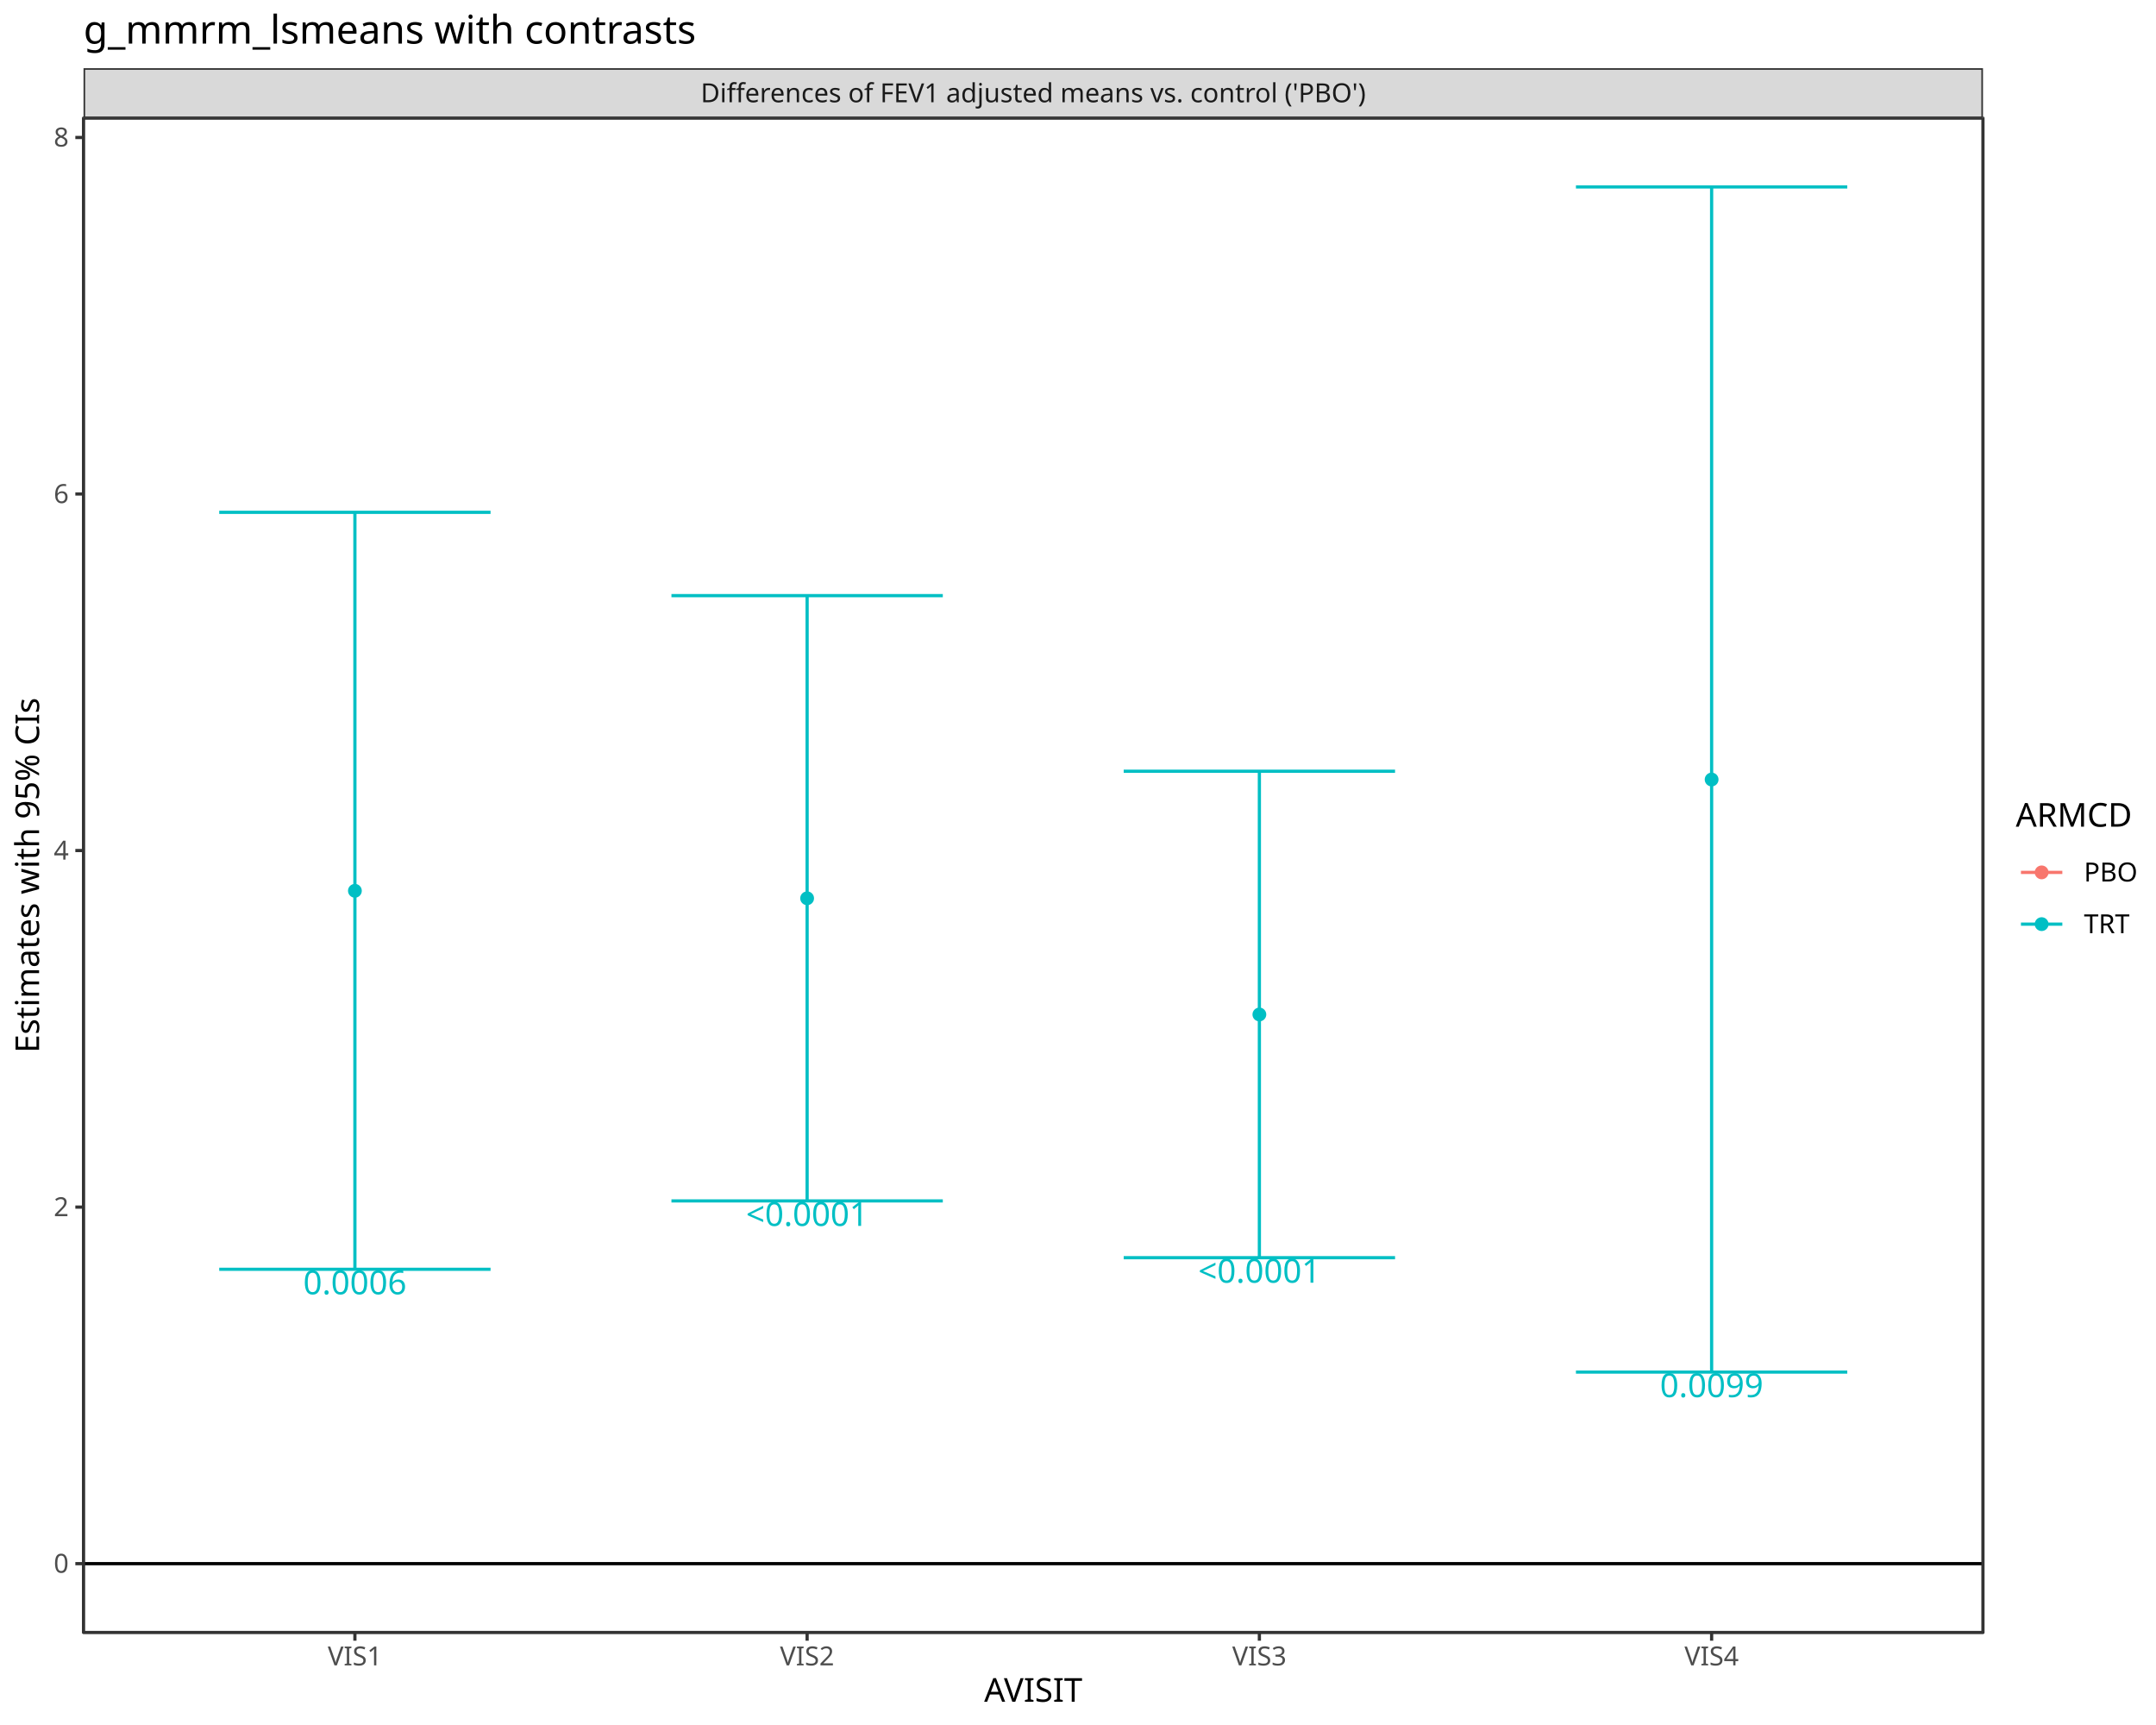
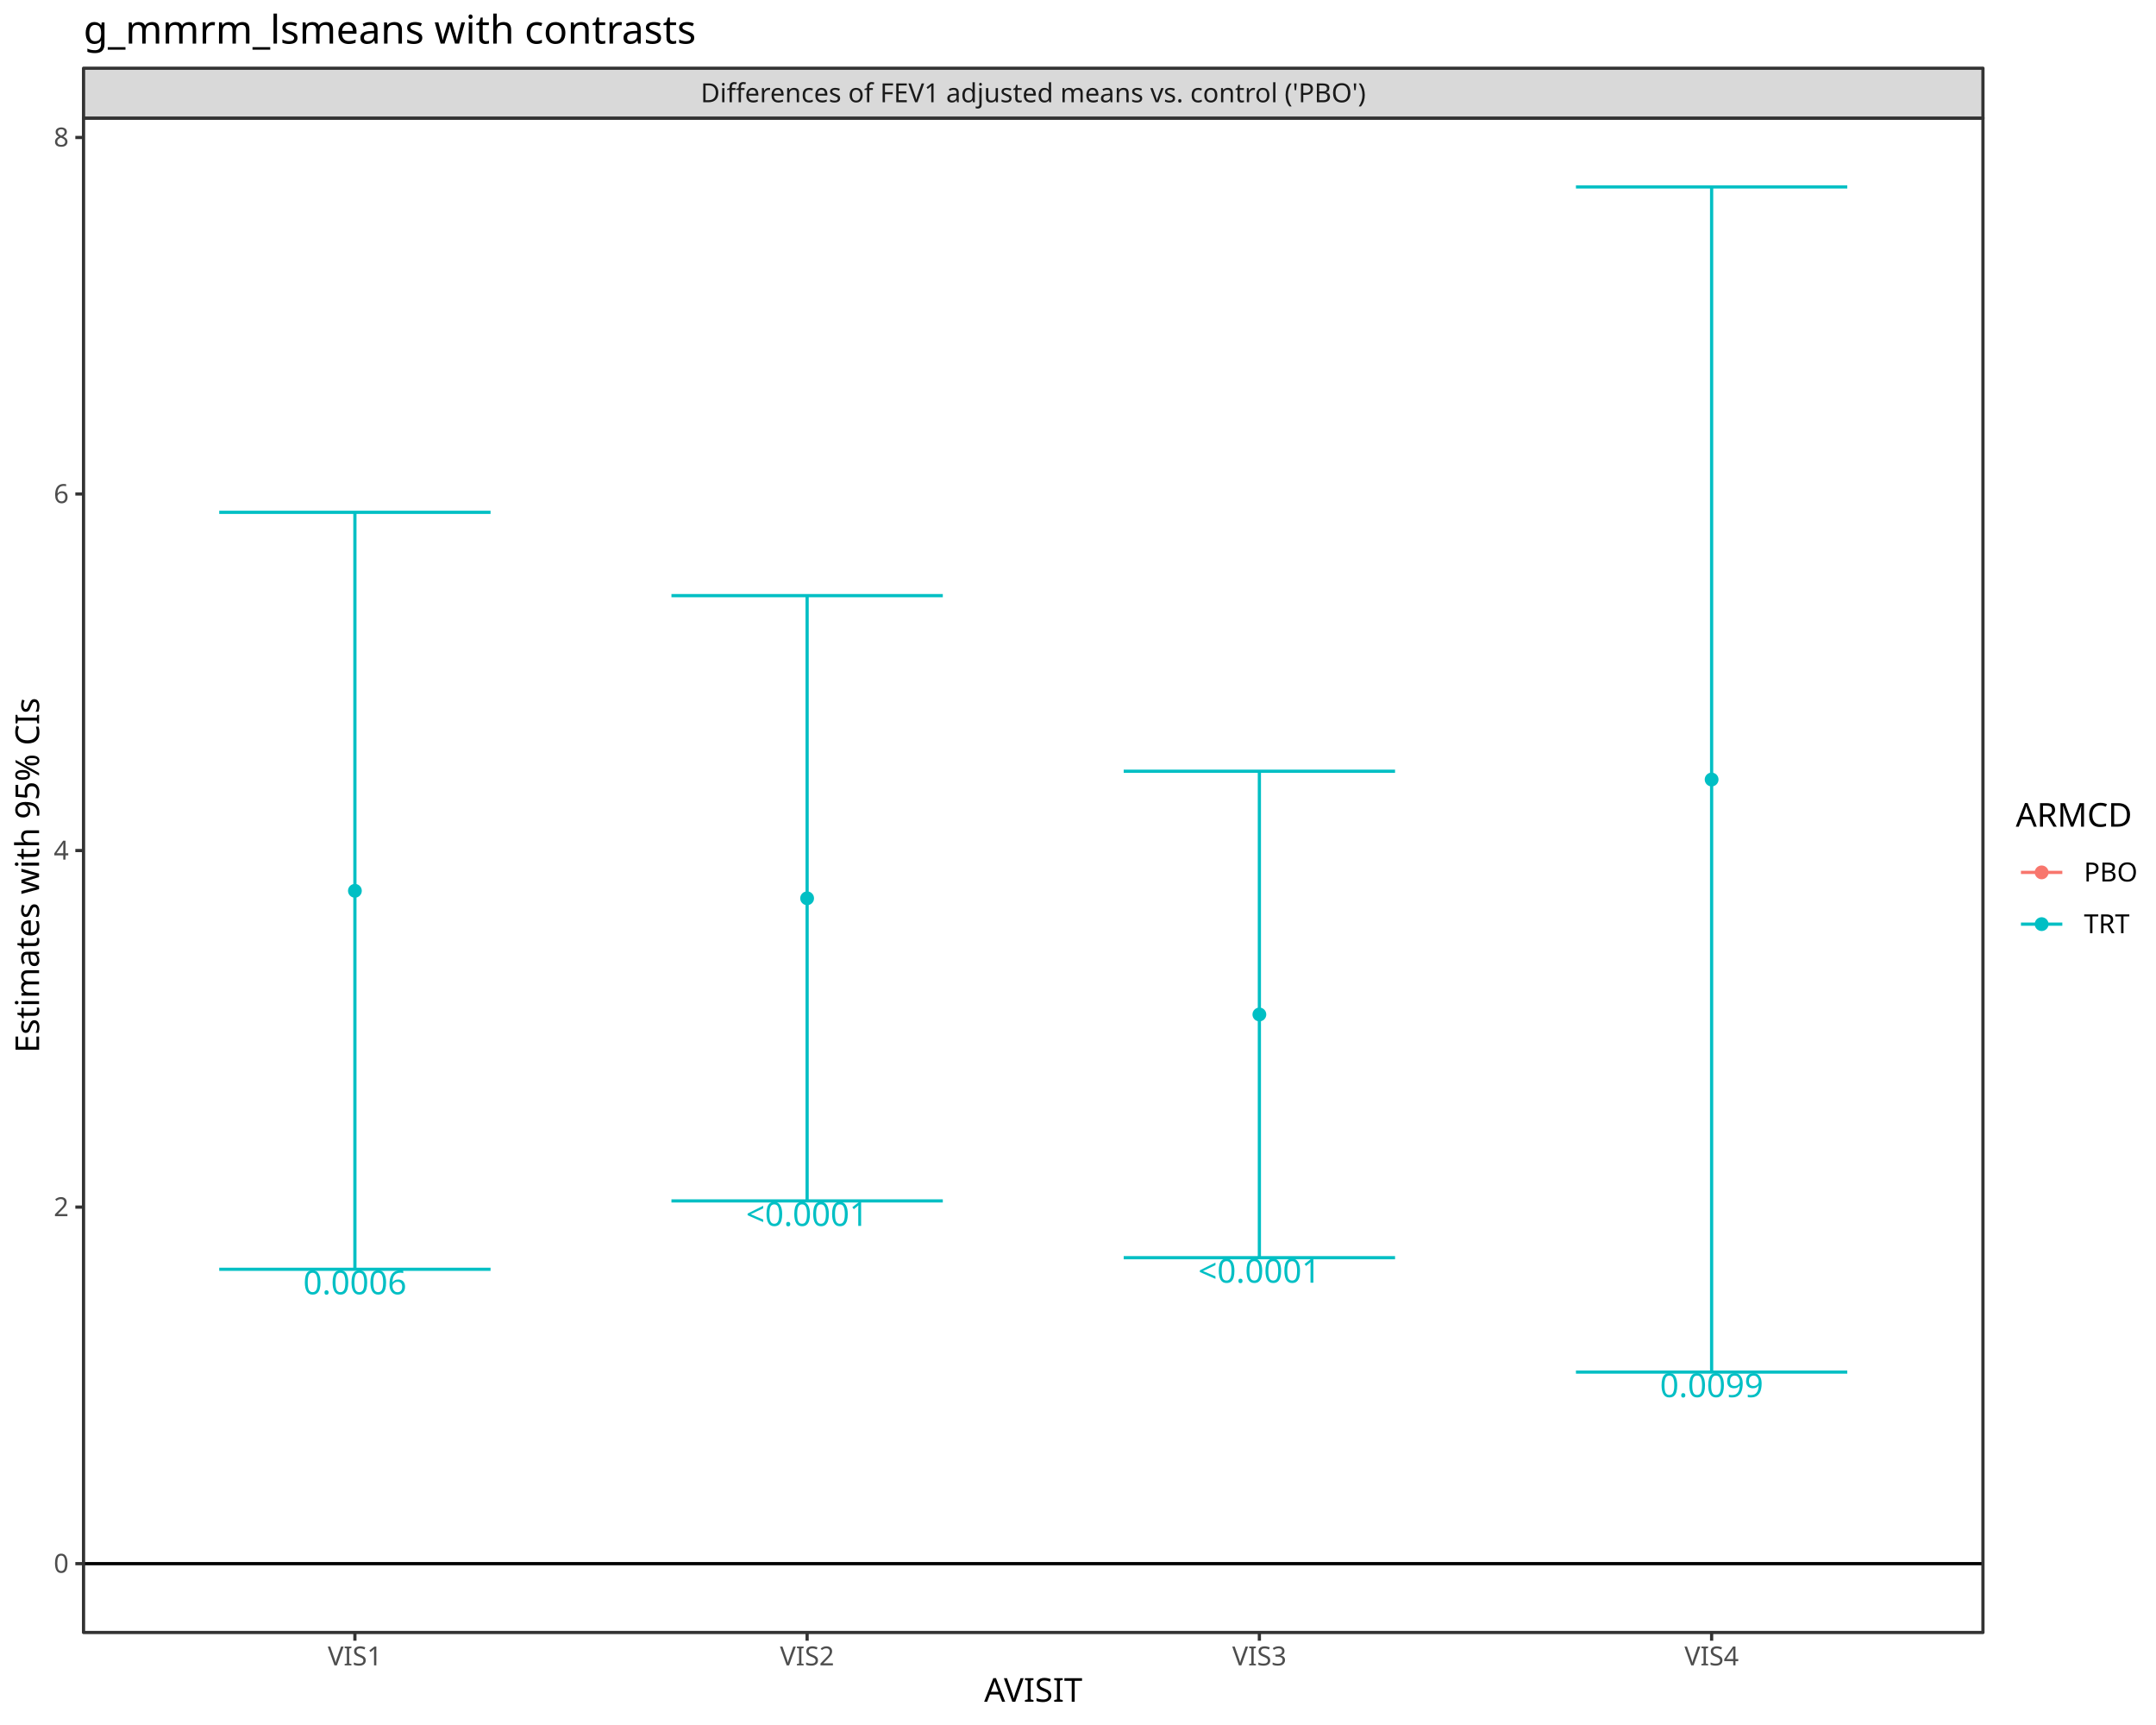
<svg xmlns="http://www.w3.org/2000/svg" class="svglite" data-engine-version="2.0" width="720.00pt" height="576.00pt" viewBox="0 0 720.00 576.00">
  <defs>
    <style type="text/css">
    .svglite line, .svglite polyline, .svglite polygon, .svglite path, .svglite rect, .svglite circle {
      fill: none;
      stroke: #000000;
      stroke-linecap: round;
      stroke-linejoin: round;
      stroke-miterlimit: 10.00;
    }
  </style>
  </defs>
  <rect width="100%" height="100%" style="stroke: none; fill: #FFFFFF;" />
  <defs>
    <clipPath id="cpMC4wMHw3MjAuMDB8MC4wMHw1NzYuMDA=">
      <rect x="0.00" y="0.00" width="720.00" height="576.00" />
    </clipPath>
  </defs>
  <g clip-path="url(#cpMC4wMHw3MjAuMDB8MC4wMHw1NzYuMDA=)">
    <rect x="0.00" y="0.00" width="720.00" height="576.00" style="stroke-width: 1.07; stroke: #FFFFFF; fill: #FFFFFF;" />
    <rect x="27.90" y="39.43" width="634.31" height="505.68" style="stroke-width: 1.07; stroke: none; fill: #FFFFFF;" />
    <polyline points="73.21,171.07 163.82,171.07 " style="stroke-width: 1.07; stroke: #00BFC4; stroke-linecap: butt;" />
    <polyline points="118.52,171.07 118.52,423.83 " style="stroke-width: 1.07; stroke: #00BFC4; stroke-linecap: butt;" />
    <polyline points="73.21,423.83 163.82,423.83 " style="stroke-width: 1.07; stroke: #00BFC4; stroke-linecap: butt;" />
    <polyline points="224.23,198.90 314.85,198.90 " style="stroke-width: 1.07; stroke: #00BFC4; stroke-linecap: butt;" />
    <polyline points="269.54,198.90 269.54,401.00 " style="stroke-width: 1.07; stroke: #00BFC4; stroke-linecap: butt;" />
    <polyline points="224.23,401.00 314.85,401.00 " style="stroke-width: 1.07; stroke: #00BFC4; stroke-linecap: butt;" />
    <polyline points="375.26,257.53 465.88,257.53 " style="stroke-width: 1.07; stroke: #00BFC4; stroke-linecap: butt;" />
    <polyline points="420.57,257.53 420.57,419.96 " style="stroke-width: 1.07; stroke: #00BFC4; stroke-linecap: butt;" />
    <polyline points="375.26,419.96 465.88,419.96 " style="stroke-width: 1.07; stroke: #00BFC4; stroke-linecap: butt;" />
    <polyline points="526.29,62.42 616.90,62.42 " style="stroke-width: 1.07; stroke: #00BFC4; stroke-linecap: butt;" />
    <polyline points="571.60,62.42 571.60,458.16 " style="stroke-width: 1.07; stroke: #00BFC4; stroke-linecap: butt;" />
    <polyline points="526.29,458.16 616.90,458.16 " style="stroke-width: 1.07; stroke: #00BFC4; stroke-linecap: butt;" />
    <circle cx="118.52" cy="297.45" r="1.95" style="stroke-width: 0.71; stroke: #00BFC4; fill: #00BFC4;" />
    <circle cx="269.54" cy="299.95" r="1.95" style="stroke-width: 0.71; stroke: #00BFC4; fill: #00BFC4;" />
    <circle cx="420.57" cy="338.75" r="1.95" style="stroke-width: 0.71; stroke: #00BFC4; fill: #00BFC4;" />
    <circle cx="571.60" cy="260.29" r="1.95" style="stroke-width: 0.71; stroke: #00BFC4; fill: #00BFC4;" />
    <line x1="27.90" y1="522.13" x2="662.21" y2="522.13" style="stroke-width: 1.07; stroke-linecap: butt;" />
    <text x="118.52" y="432.18" text-anchor="middle" style="font-size: 11.04px; fill: #00BFC4; font-family: sans;" textLength="33.77px" lengthAdjust="spacingAndGlyphs">0.0006</text>
    <text x="269.54" y="409.35" text-anchor="middle" style="font-size: 11.04px; fill: #00BFC4; font-family: sans;" textLength="40.22px" lengthAdjust="spacingAndGlyphs">&lt;0.0001</text>
    <text x="420.57" y="428.31" text-anchor="middle" style="font-size: 11.04px; fill: #00BFC4; font-family: sans;" textLength="40.22px" lengthAdjust="spacingAndGlyphs">&lt;0.0001</text>
    <text x="571.60" y="466.52" text-anchor="middle" style="font-size: 11.04px; fill: #00BFC4; font-family: sans;" textLength="33.77px" lengthAdjust="spacingAndGlyphs">0.0099</text>
    <rect x="27.90" y="39.43" width="634.31" height="505.68" style="stroke-width: 1.07; stroke: #333333;" />
-   </g>
-   <defs>
-     <clipPath id="cpMjcuOTB8NjYyLjIxfDIyLjc4fDM5LjQz">
-       <rect x="27.90" y="22.78" width="634.31" height="16.65" />
-     </clipPath>
-   </defs>
-   <g clip-path="url(#cpMjcuOTB8NjYyLjIxfDIyLjc4fDM5LjQz)">
    <rect x="27.90" y="22.78" width="634.31" height="16.65" style="stroke-width: 1.07; stroke: #333333; fill: #D9D9D9;" />
    <text x="345.06" y="34.14" text-anchor="middle" style="font-size: 8.80px; fill: #1A1A1A; font-family: sans;" textLength="216.15px" lengthAdjust="spacingAndGlyphs">Differences of FEV1 adjusted means vs. control ('PBO')</text>
-   </g>
-   <g clip-path="url(#cpMC4wMHw3MjAuMDB8MC4wMHw1NzYuMDA=)">
    <polyline points="118.52,547.85 118.52,545.11 " style="stroke-width: 1.07; stroke: #333333; stroke-linecap: butt;" />
    <polyline points="269.54,547.85 269.54,545.11 " style="stroke-width: 1.07; stroke: #333333; stroke-linecap: butt;" />
    <polyline points="420.57,547.85 420.57,545.11 " style="stroke-width: 1.07; stroke: #333333; stroke-linecap: butt;" />
    <polyline points="571.60,547.85 571.60,545.11 " style="stroke-width: 1.07; stroke: #333333; stroke-linecap: butt;" />
    <text x="118.52" y="556.10" text-anchor="middle" style="font-size: 8.80px; fill: #4D4D4D; font-family: sans;" textLength="19.08px" lengthAdjust="spacingAndGlyphs">VIS1</text>
    <text x="269.54" y="556.10" text-anchor="middle" style="font-size: 8.80px; fill: #4D4D4D; font-family: sans;" textLength="19.08px" lengthAdjust="spacingAndGlyphs">VIS2</text>
    <text x="420.57" y="556.10" text-anchor="middle" style="font-size: 8.80px; fill: #4D4D4D; font-family: sans;" textLength="19.08px" lengthAdjust="spacingAndGlyphs">VIS3</text>
    <text x="571.60" y="556.10" text-anchor="middle" style="font-size: 8.80px; fill: #4D4D4D; font-family: sans;" textLength="19.08px" lengthAdjust="spacingAndGlyphs">VIS4</text>
    <text x="22.97" y="525.16" text-anchor="end" style="font-size: 8.80px; fill: #4D4D4D; font-family: sans;" textLength="4.89px" lengthAdjust="spacingAndGlyphs">0</text>
    <text x="22.97" y="406.10" text-anchor="end" style="font-size: 8.80px; fill: #4D4D4D; font-family: sans;" textLength="4.89px" lengthAdjust="spacingAndGlyphs">2</text>
    <text x="22.97" y="287.04" text-anchor="end" style="font-size: 8.80px; fill: #4D4D4D; font-family: sans;" textLength="4.89px" lengthAdjust="spacingAndGlyphs">4</text>
    <text x="22.97" y="167.98" text-anchor="end" style="font-size: 8.80px; fill: #4D4D4D; font-family: sans;" textLength="4.89px" lengthAdjust="spacingAndGlyphs">6</text>
    <text x="22.97" y="48.92" text-anchor="end" style="font-size: 8.80px; fill: #4D4D4D; font-family: sans;" textLength="4.89px" lengthAdjust="spacingAndGlyphs">8</text>
    <polyline points="25.16,522.13 27.90,522.13 " style="stroke-width: 1.07; stroke: #333333; stroke-linecap: butt;" />
    <polyline points="25.16,403.07 27.90,403.07 " style="stroke-width: 1.07; stroke: #333333; stroke-linecap: butt;" />
    <polyline points="25.16,284.01 27.90,284.01 " style="stroke-width: 1.07; stroke: #333333; stroke-linecap: butt;" />
    <polyline points="25.16,164.95 27.90,164.95 " style="stroke-width: 1.07; stroke: #333333; stroke-linecap: butt;" />
    <polyline points="25.16,45.90 27.90,45.90 " style="stroke-width: 1.07; stroke: #333333; stroke-linecap: butt;" />
    <text x="345.06" y="568.24" text-anchor="middle" style="font-size: 11.00px; font-family: sans;" textLength="34.85px" lengthAdjust="spacingAndGlyphs">AVISIT</text>
    <text transform="translate(13.05,292.27) rotate(-90)" text-anchor="middle" style="font-size: 11.00px; font-family: sans;" textLength="115.56px" lengthAdjust="spacingAndGlyphs">Estimates with 95% CIs</text>
    <rect x="673.17" y="267.33" width="41.35" height="49.89" style="stroke-width: 1.07; stroke: none; fill: #FFFFFF;" />
    <text x="673.17" y="276.04" style="font-size: 11.00px; font-family: sans;" textLength="40.35px" lengthAdjust="spacingAndGlyphs">ARMCD</text>
    <rect x="673.17" y="282.66" width="17.28" height="17.28" style="stroke-width: 1.07; stroke: none; fill: #FFFFFF;" />
    <line x1="674.90" y1="291.30" x2="688.72" y2="291.30" style="stroke-width: 1.07; stroke: #F8766D; stroke-linecap: butt;" />
    <circle cx="681.81" cy="291.30" r="1.95" style="stroke-width: 0.71; stroke: #F8766D; fill: #F8766D;" />
    <rect x="673.17" y="299.94" width="17.28" height="17.28" style="stroke-width: 1.07; stroke: none; fill: #FFFFFF;" />
    <line x1="674.90" y1="308.58" x2="688.72" y2="308.58" style="stroke-width: 1.07; stroke: #00BFC4; stroke-linecap: butt;" />
    <circle cx="681.81" cy="308.58" r="1.95" style="stroke-width: 0.71; stroke: #00BFC4; fill: #00BFC4;" />
    <text x="695.93" y="294.33" style="font-size: 8.80px; font-family: sans;" textLength="18.59px" lengthAdjust="spacingAndGlyphs">PBO</text>
    <text x="695.93" y="311.61" style="font-size: 8.80px; font-family: sans;" textLength="17.11px" lengthAdjust="spacingAndGlyphs">TRT</text>
    <text x="27.90" y="14.56" style="font-size: 13.20px; font-family: sans;" textLength="192.97px" lengthAdjust="spacingAndGlyphs">g_mmrm_lsmeans with contrasts</text>
  </g>
</svg>
